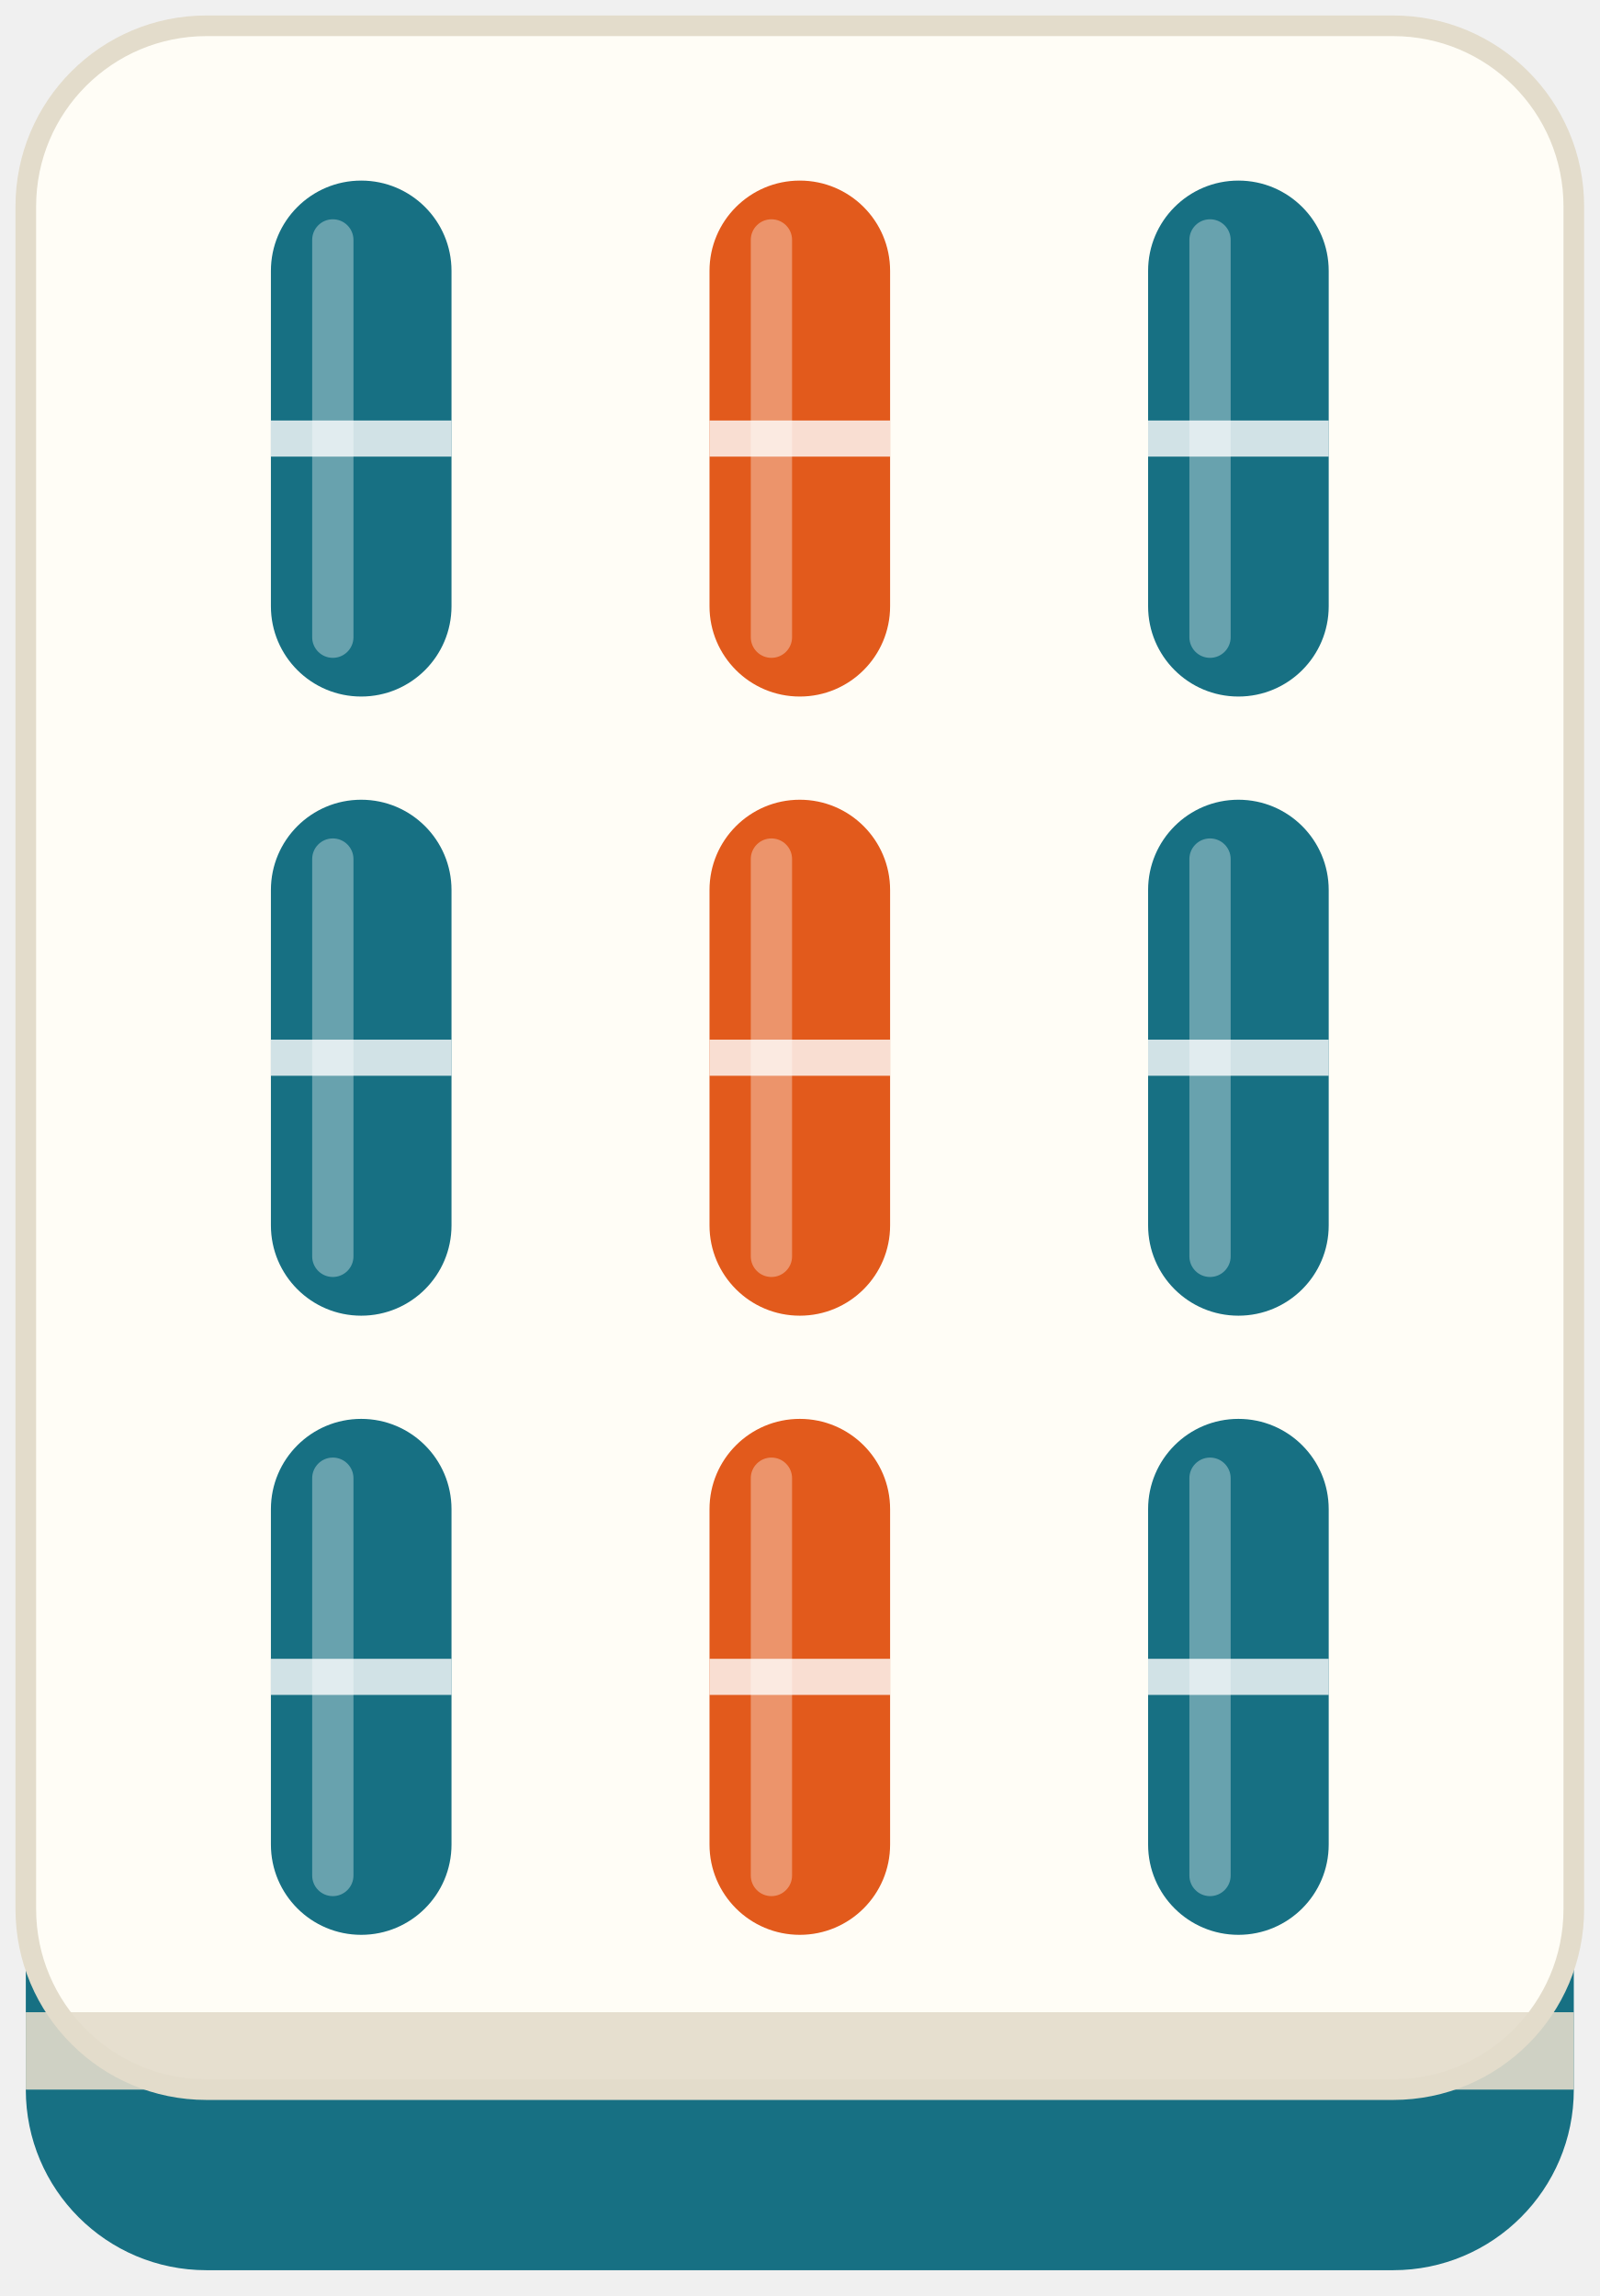
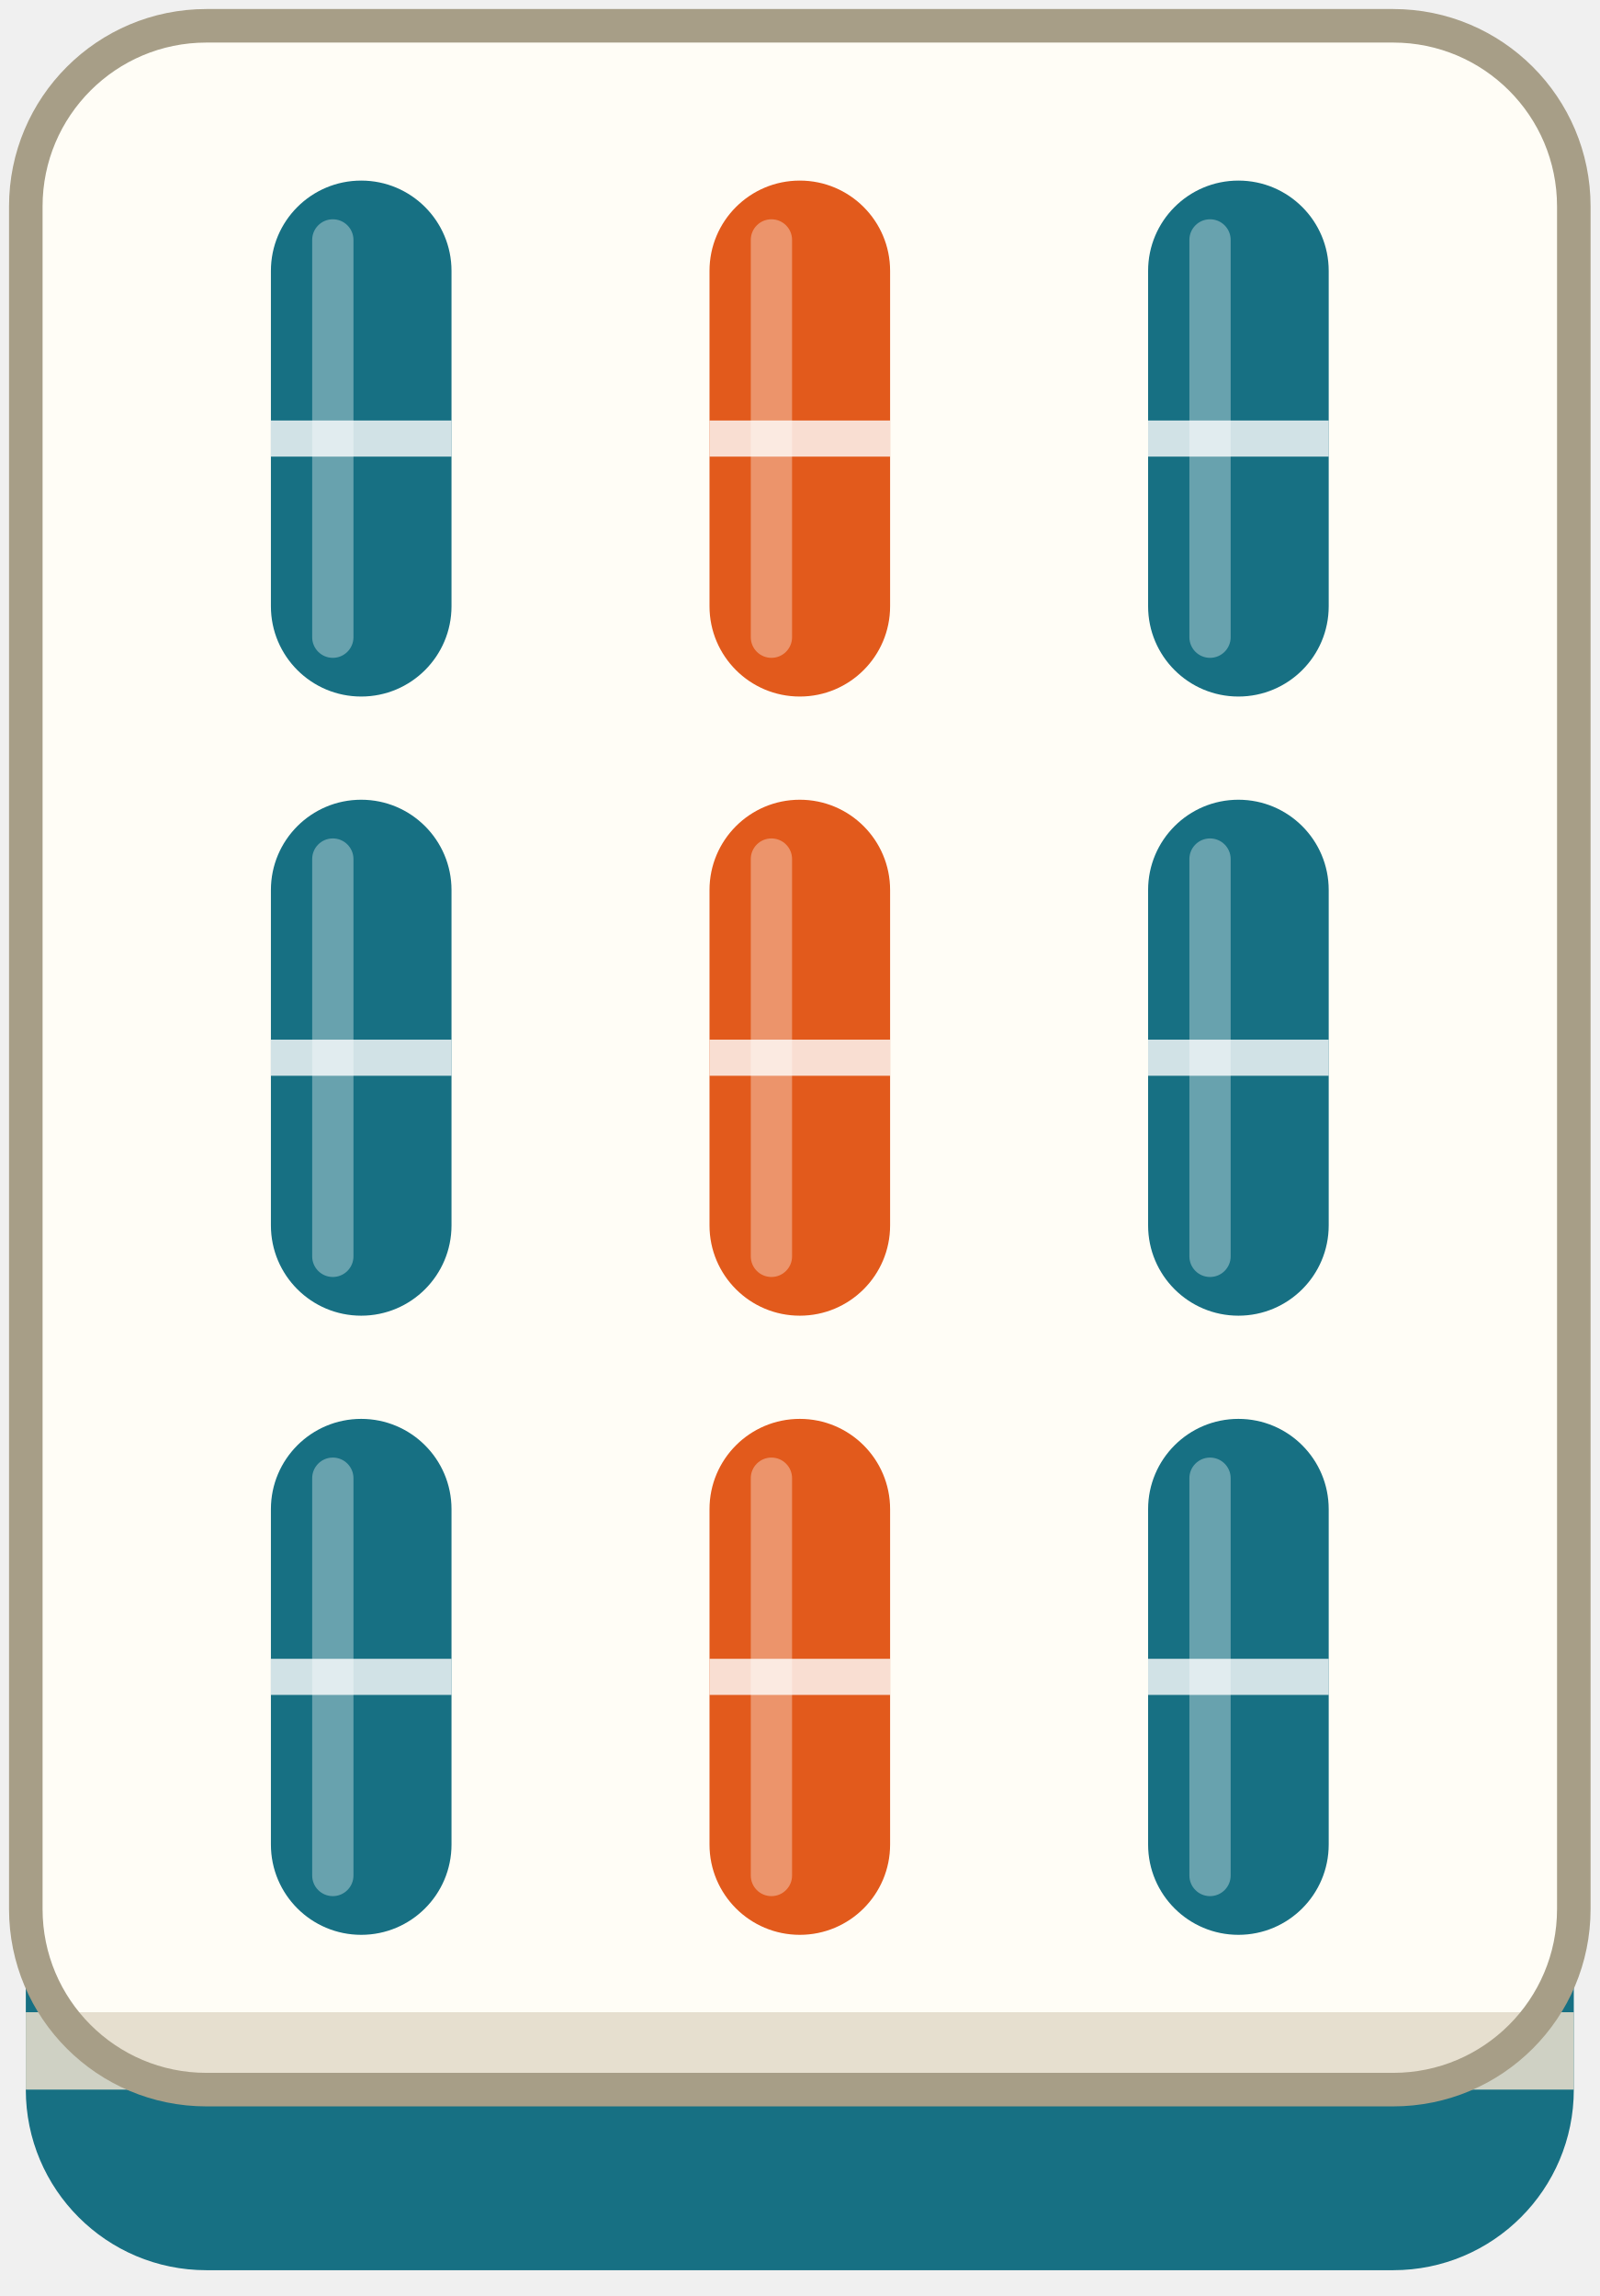
<svg xmlns="http://www.w3.org/2000/svg" viewBox="-1 -1 62 89">
  <rect x="0" y="7" width="60" height="80" rx="7" fill="#177083" />
  <rect x="0" y="0" width="60" height="80" rx="7" fill="#FFFDF6" />
  <rect x="0" y="77" width="60" height="3" fill="#E3DCCB" opacity=".9" />
-   <rect x="0" y="0" width="60" height="80" rx="7" fill="none" stroke="#E3DCCB" stroke-width=".8" />
+   <rect x="0" y="0" width="60" height="80" rx="7" fill="none" stroke="#A79E87" stroke-width="1.3" />
  <g transform="rotate(0 13 16.0)">
    <rect x="9.5" y="6" width="7" height="20" rx="3.5" fill="#177083" />
    <rect x="11.1" y="7.5" width="1.6" height="17" rx=".8" fill="#fff" opacity=".35" />
    <line x1="9.5" y1="16.0" x2="16.5" y2="16.0" stroke="#fff" stroke-width="1.4" opacity=".8" />
  </g>
  <g transform="rotate(0 30 16.0)">
    <rect x="26.5" y="6" width="7" height="20" rx="3.5" fill="#E25A1C" />
    <rect x="28.1" y="7.5" width="1.6" height="17" rx=".8" fill="#fff" opacity=".35" />
    <line x1="26.5" y1="16.0" x2="33.5" y2="16.0" stroke="#fff" stroke-width="1.4" opacity=".8" />
  </g>
  <g transform="rotate(0 47 16.0)">
    <rect x="43.5" y="6" width="7" height="20" rx="3.5" fill="#177083" />
    <rect x="45.1" y="7.5" width="1.6" height="17" rx=".8" fill="#fff" opacity=".35" />
    <line x1="43.5" y1="16.0" x2="50.5" y2="16.0" stroke="#fff" stroke-width="1.4" opacity=".8" />
  </g>
  <g transform="rotate(0 13 40.0)">
    <rect x="9.5" y="30" width="7" height="20" rx="3.5" fill="#177083" />
    <rect x="11.1" y="31.5" width="1.6" height="17" rx=".8" fill="#fff" opacity=".35" />
    <line x1="9.5" y1="40.0" x2="16.5" y2="40.0" stroke="#fff" stroke-width="1.4" opacity=".8" />
  </g>
  <g transform="rotate(0 30 40.0)">
    <rect x="26.5" y="30" width="7" height="20" rx="3.5" fill="#E25A1C" />
    <rect x="28.1" y="31.5" width="1.6" height="17" rx=".8" fill="#fff" opacity=".35" />
    <line x1="26.5" y1="40.0" x2="33.5" y2="40.0" stroke="#fff" stroke-width="1.4" opacity=".8" />
  </g>
  <g transform="rotate(0 47 40.0)">
    <rect x="43.5" y="30" width="7" height="20" rx="3.5" fill="#177083" />
    <rect x="45.1" y="31.5" width="1.6" height="17" rx=".8" fill="#fff" opacity=".35" />
    <line x1="43.5" y1="40.0" x2="50.5" y2="40.0" stroke="#fff" stroke-width="1.4" opacity=".8" />
  </g>
  <g transform="rotate(0 13 64.0)">
    <rect x="9.5" y="54" width="7" height="20" rx="3.5" fill="#177083" />
    <rect x="11.1" y="55.5" width="1.6" height="17" rx=".8" fill="#fff" opacity=".35" />
    <line x1="9.5" y1="64.0" x2="16.5" y2="64.0" stroke="#fff" stroke-width="1.4" opacity=".8" />
  </g>
  <g transform="rotate(0 30 64.0)">
    <rect x="26.5" y="54" width="7" height="20" rx="3.5" fill="#E25A1C" />
    <rect x="28.1" y="55.5" width="1.6" height="17" rx=".8" fill="#fff" opacity=".35" />
    <line x1="26.5" y1="64.0" x2="33.5" y2="64.0" stroke="#fff" stroke-width="1.4" opacity=".8" />
  </g>
  <g transform="rotate(0 47 64.0)">
    <rect x="43.5" y="54" width="7" height="20" rx="3.5" fill="#177083" />
    <rect x="45.1" y="55.5" width="1.6" height="17" rx=".8" fill="#fff" opacity=".35" />
    <line x1="43.5" y1="64.0" x2="50.5" y2="64.0" stroke="#fff" stroke-width="1.4" opacity=".8" />
  </g>
</svg>
